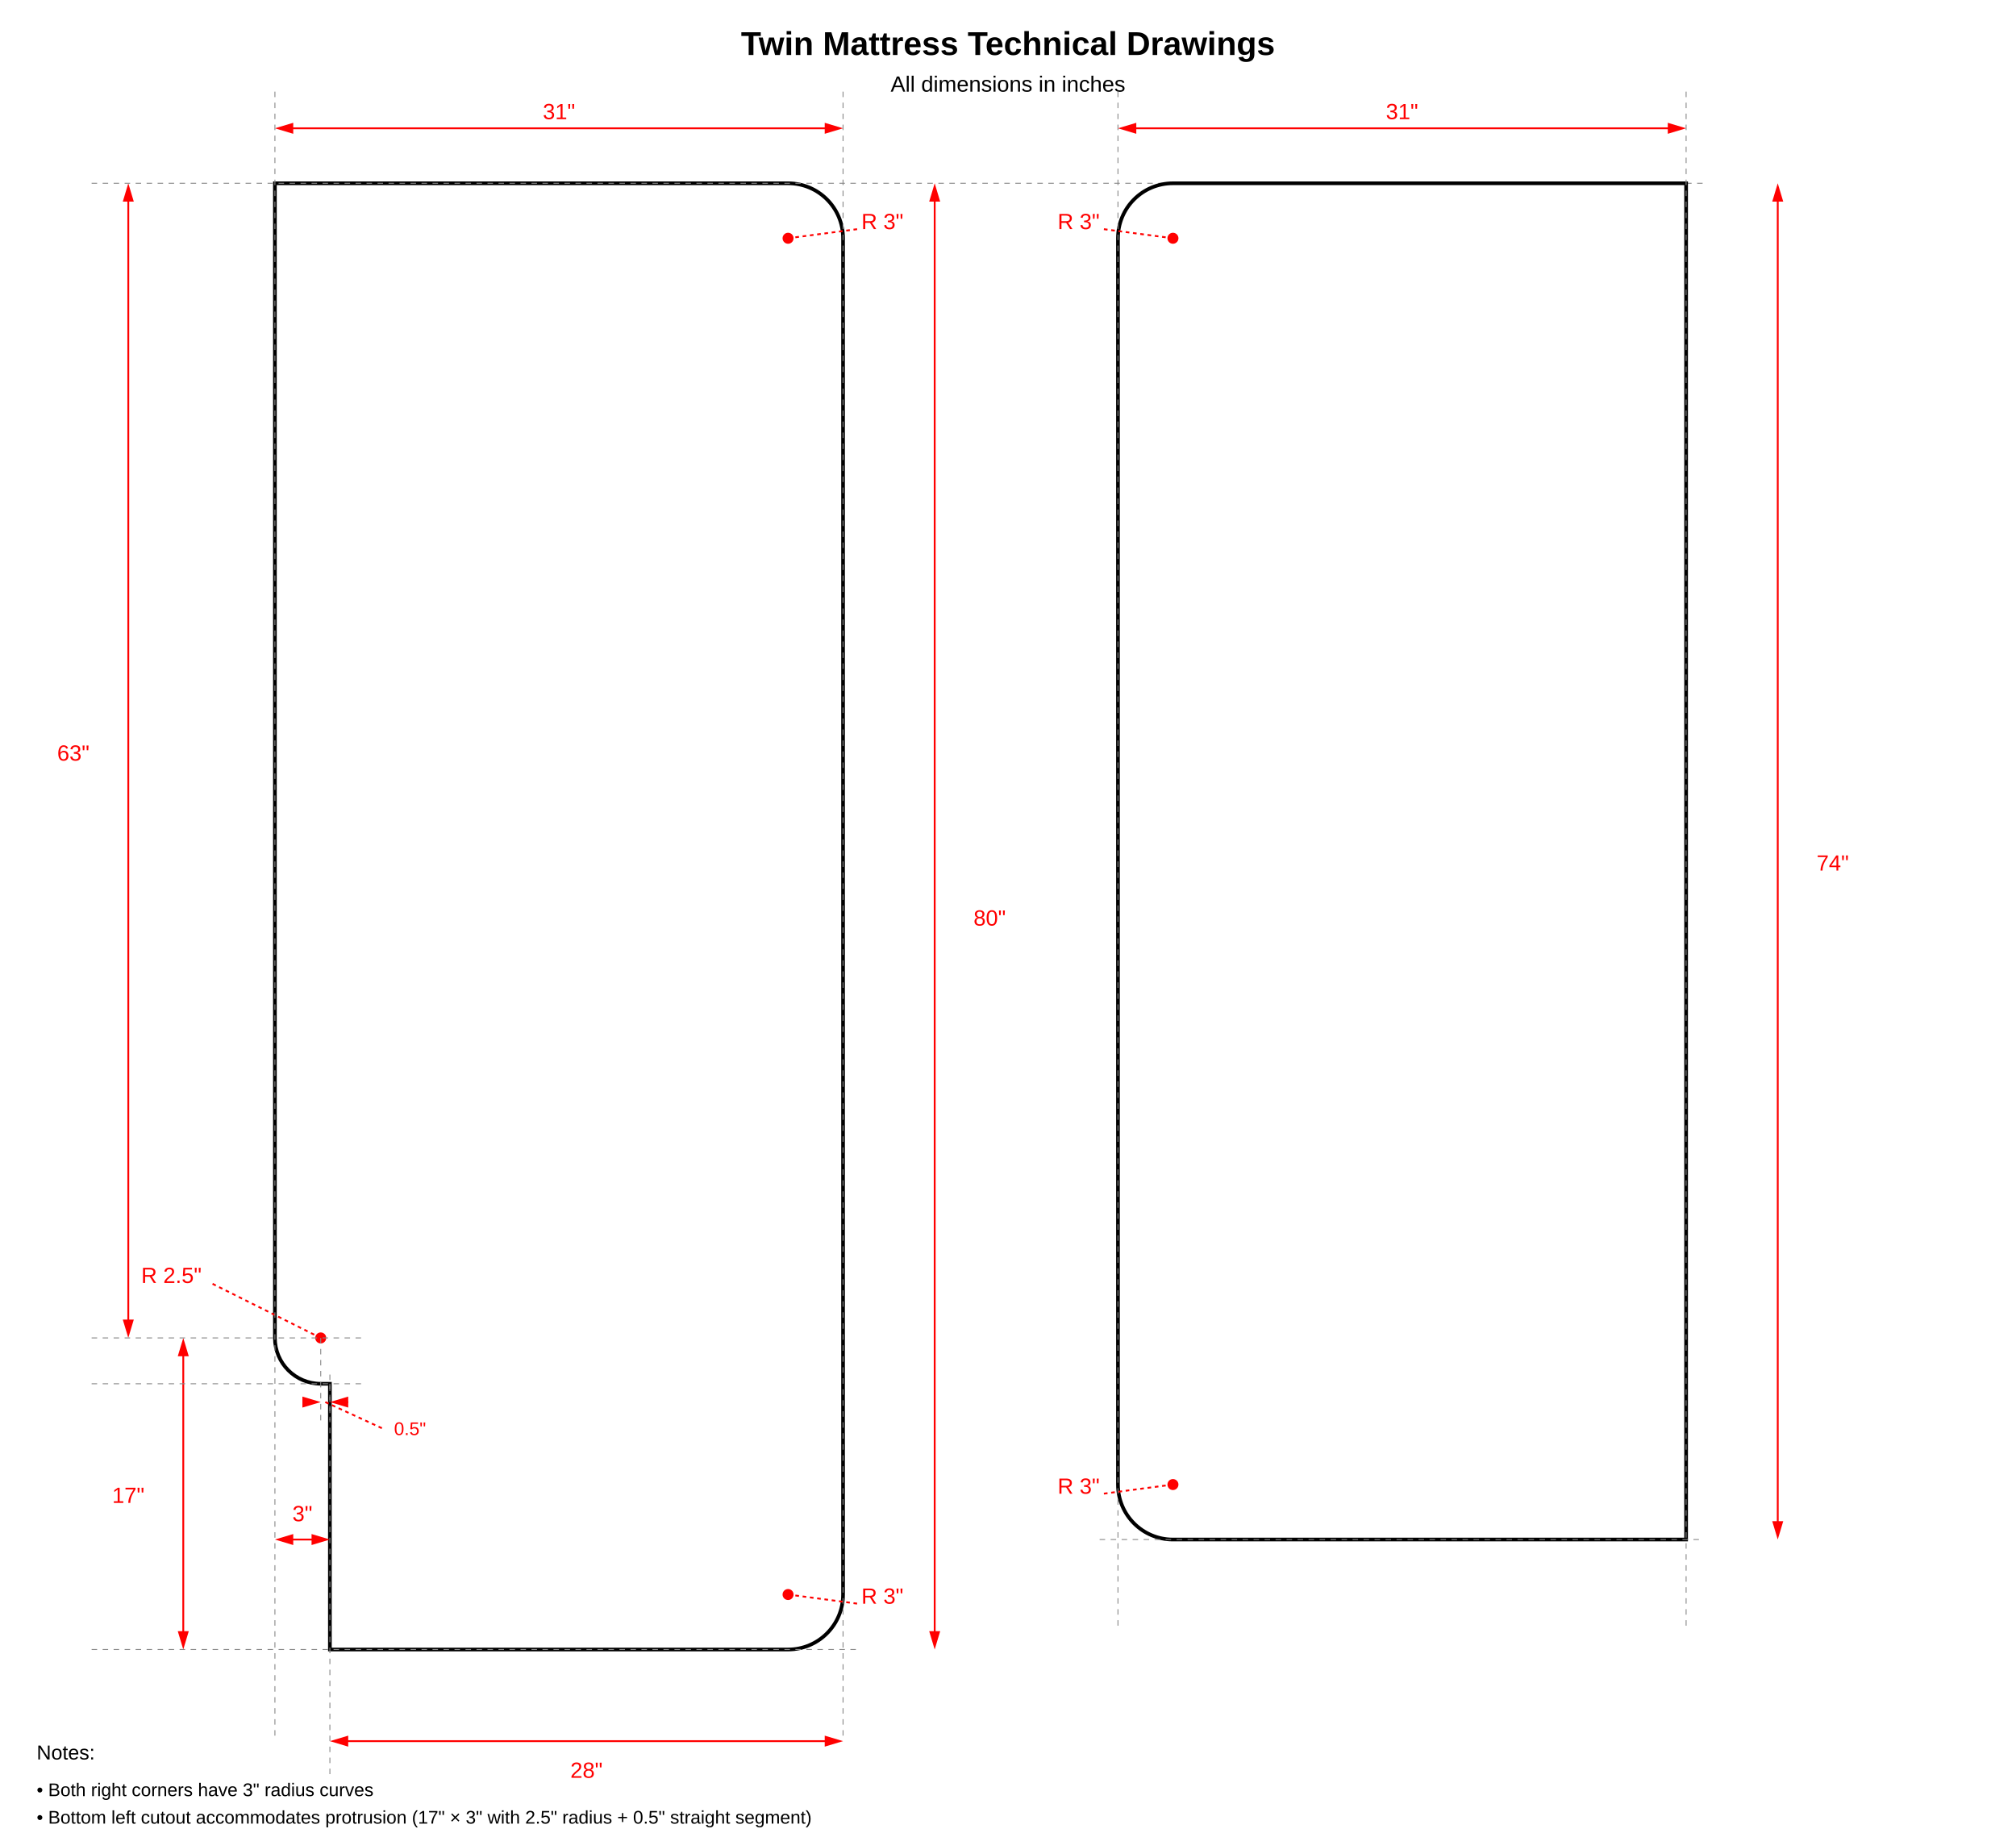
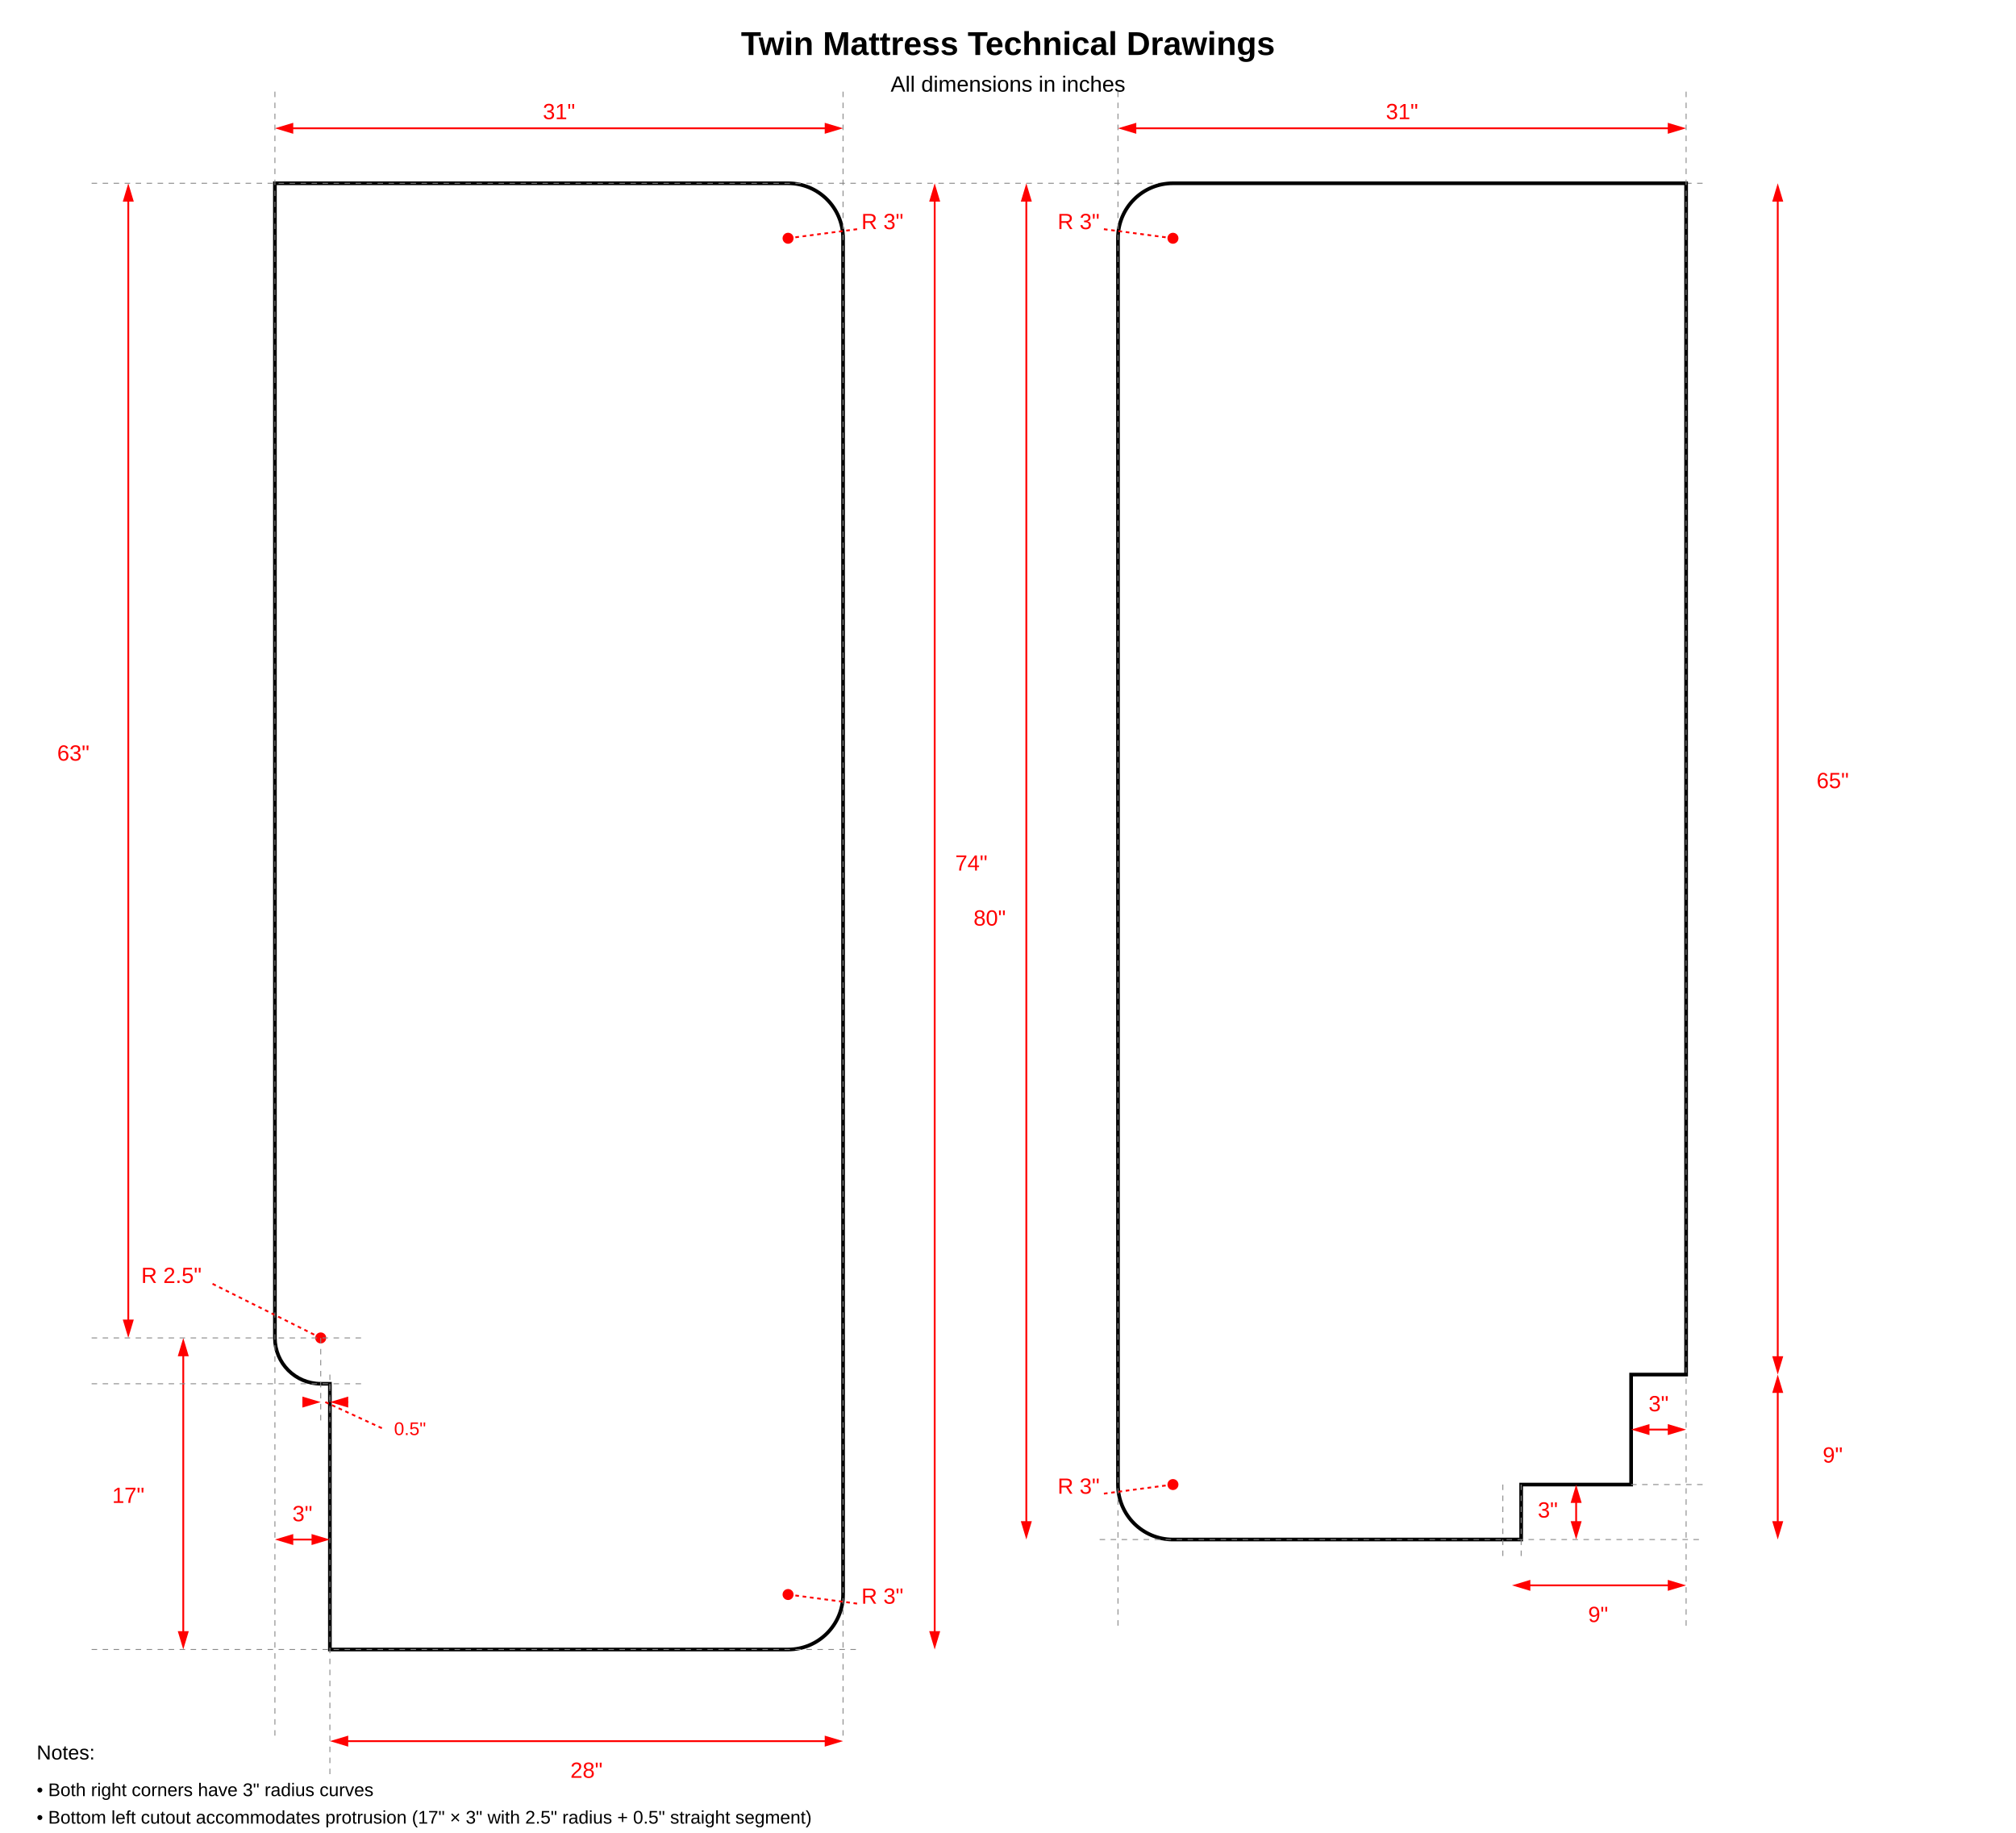
<svg xmlns="http://www.w3.org/2000/svg" version="1.1" width="1100" height="1000" viewBox="0 0 1100 1000">
  <defs>
    <style>
      .outline { fill: none; stroke: #000; stroke-width: 2; }
      .dimension-line { stroke: #ff0000; stroke-width: 1; fill: none; }
      .dimension-text { font-family: Arial, sans-serif; font-size: 12px; fill: #ff0000; }
      .dimension-arrow { stroke: #ff0000; stroke-width: 1; fill: #ff0000; }
      .construction-line { stroke: #888; stroke-width: 0.5; stroke-dasharray: 3,3; fill: none; }
    </style>
    <marker id="arrowhead" markerWidth="10" markerHeight="10" refX="5" refY="3" orient="auto">
      <polygon points="0 0, 10 3, 0 6" fill="#ff0000" />
    </marker>
    <marker id="arrowhead-reverse" markerWidth="10" markerHeight="10" refX="5" refY="3" orient="auto">
      <polygon points="10 0, 0 3, 10 6" fill="#ff0000" />
    </marker>
  </defs>
  <text x="550" y="30" text-anchor="middle" style="font-family: Arial, sans-serif; font-size: 18px; font-weight: bold;">Twin Mattress Technical Drawings</text>
  <text x="550" y="50" text-anchor="middle" style="font-family: Arial, sans-serif; font-size: 12px;">All dimensions in inches</text>
  <g transform="translate(150, 100)">
    <path class="outline" d="       M 0,0       L 280,0       A 30,30 0 0,1 310,30       L 310,770       A 30,30 0 0,1 280,800       L 30,800       L 30,655       L 25,655       A 25,25 0 0,1 0,630       L 0,0       Z     " />
    <g>
      <line class="dimension-line" x1="5" y1="-30" x2="305" y2="-30" marker-start="url(#arrowhead-reverse)" marker-end="url(#arrowhead)" />
      <text class="dimension-text" x="155" y="-35" text-anchor="middle">31"</text>
    </g>
    <g>
      <line class="dimension-line" x1="360" y1="5" x2="360" y2="795" marker-start="url(#arrowhead-reverse)" marker-end="url(#arrowhead)" />
      <text class="dimension-text" x="390" y="405" text-anchor="middle">80"</text>
    </g>
    <g>
      <line class="dimension-line" x1="35" y1="850" x2="305" y2="850" marker-start="url(#arrowhead-reverse)" marker-end="url(#arrowhead)" />
      <text class="dimension-text" x="170" y="870" text-anchor="middle">28"</text>
    </g>
    <g>
      <circle cx="280" cy="30" r="3" fill="#ff0000" />
      <line class="dimension-line" x1="280" y1="30" x2="318" y2="25" stroke-dasharray="2,2" />
      <text class="dimension-text" x="320" y="25" text-anchor="start">R 3"</text>
    </g>
    <g>
      <circle cx="280" cy="770" r="3" fill="#ff0000" />
      <line class="dimension-line" x1="280" y1="770" x2="318" y2="775" stroke-dasharray="2,2" />
      <text class="dimension-text" x="320" y="775" text-anchor="start">R 3"</text>
    </g>
    <g>
      <circle cx="25" cy="630" r="3" fill="#ff0000" />
      <line class="dimension-line" x1="25" y1="630" x2="-35" y2="600" stroke-dasharray="2,2" />
      <text class="dimension-text" x="-40" y="600" text-anchor="end">R 2.5"</text>
    </g>
    <g>
      <line class="dimension-line" x1="5" y1="740" x2="25" y2="740" marker-start="url(#arrowhead-reverse)" marker-end="url(#arrowhead)" />
      <text class="dimension-text" x="15" y="730" text-anchor="middle">3"</text>
    </g>
    <g>
      <line class="construction-line" x1="25" y1="630" x2="25" y2="675" />
      <line class="construction-line" x1="30" y1="650" x2="30" y2="675" />
      <line class="dimension-line" x1="15" y1="665" x2="20" y2="665" marker-end="url(#arrowhead)" />
      <line class="dimension-line" x1="40" y1="665" x2="35" y2="665" marker-end="url(#arrowhead)" />
      <line class="dimension-line" x1="27.5" y1="665" x2="60" y2="680" stroke-dasharray="2,2" />
      <text class="dimension-text" x="65" y="683" text-anchor="start" style="font-size: 10px;">0.5"</text>
    </g>
    <g>
      <line class="dimension-line" x1="-50" y1="635" x2="-50" y2="795" marker-start="url(#arrowhead-reverse)" marker-end="url(#arrowhead)" />
      <text class="dimension-text" x="-80" y="720" text-anchor="middle">17"</text>
    </g>
    <g>
      <line class="dimension-line" x1="-80" y1="5" x2="-80" y2="625" marker-start="url(#arrowhead-reverse)" marker-end="url(#arrowhead)" />
      <text class="dimension-text" x="-110" y="315" text-anchor="middle">63"</text>
    </g>
    <line class="construction-line" x1="-100" y1="0" x2="780" y2="0" />
    <line class="construction-line" x1="-100" y1="630" x2="50" y2="630" />
    <line class="construction-line" x1="-100" y1="655" x2="50" y2="655" />
    <line class="construction-line" x1="-100" y1="800" x2="320" y2="800" />
    <line class="construction-line" x1="0" y1="-50" x2="0" y2="850" />
    <line class="construction-line" x1="310" y1="-50" x2="310" y2="850" />
    <line class="construction-line" x1="30" y1="655" x2="30" y2="870" />
-     <path class="outline" d="       M 460,30       A 30,30 0 0,1 490,0       L 770,0       L 770,740       L 490,740       A 30,30 0 0,1 460,710       L 460,30       Z     " />
+     <path class="outline" d="       M 460,30       A 30,30 0 0,1 490,0       L 770,0       L 770,650       L 740,650       L 740,710       L 680,710       L 680,740       L 490,740       A 30,30 0 0,1 460,710       L 460,30       Z     " />
    <g>
      <circle cx="490" cy="30" r="3" fill="#ff0000" />
      <line class="dimension-line" x1="490" y1="30" x2="452" y2="25" stroke-dasharray="2,2" />
      <text class="dimension-text" x="450" y="25" text-anchor="end">R 3"</text>
    </g>
    <g>
      <circle cx="490" cy="710" r="3" fill="#ff0000" />
      <line class="dimension-line" x1="490" y1="710" x2="452" y2="715" stroke-dasharray="2,2" />
      <text class="dimension-text" x="450" y="715" text-anchor="end">R 3"</text>
    </g>
    <g>
      <line class="dimension-line" x1="465" y1="-30" x2="765" y2="-30" marker-start="url(#arrowhead-reverse)" marker-end="url(#arrowhead)" />
      <text class="dimension-text" x="615" y="-35" text-anchor="middle">31"</text>
    </g>
    <g>
-       <line class="dimension-line" x1="820" y1="5" x2="820" y2="735" marker-start="url(#arrowhead-reverse)" marker-end="url(#arrowhead)" />
-       <text class="dimension-text" x="850" y="375" text-anchor="middle">74"</text>
+       <line class="dimension-line" x1="410" y1="5" x2="410" y2="735" marker-start="url(#arrowhead-reverse)" marker-end="url(#arrowhead)" />
+       <text class="dimension-text" x="380" y="375" text-anchor="middle">74"</text>
+     </g>
+     <g>
+       <line class="dimension-line" x1="820" y1="5" x2="820" y2="645" marker-start="url(#arrowhead-reverse)" marker-end="url(#arrowhead)" />
+       <text class="dimension-text" x="850" y="330" text-anchor="middle">65"</text>
+     </g>
+     <g>
+       <line class="dimension-line" x1="820" y1="655" x2="820" y2="735" marker-start="url(#arrowhead-reverse)" marker-end="url(#arrowhead)" />
+       <text class="dimension-text" x="850" y="698" text-anchor="middle">9"</text>
+     </g>
+     <g>
+       <line class="dimension-line" x1="745" y1="680" x2="765" y2="680" marker-start="url(#arrowhead-reverse)" marker-end="url(#arrowhead)" />
+       <text class="dimension-text" x="755" y="670" text-anchor="middle">3"</text>
+     </g>
+     <g>
+       <line class="dimension-line" x1="710" y1="715" x2="710" y2="735" marker-start="url(#arrowhead-reverse)" marker-end="url(#arrowhead)" />
+       <text class="dimension-text" x="700" y="728" text-anchor="end">3"</text>
+     </g>
+     <g>
+       <line class="dimension-line" x1="680" y1="765" x2="765" y2="765" marker-start="url(#arrowhead-reverse)" marker-end="url(#arrowhead)" />
+       <text class="dimension-text" x="722" y="785" text-anchor="middle">9"</text>
    </g>
    <line class="construction-line" x1="460" y1="-50" x2="460" y2="790" />
    <line class="construction-line" x1="770" y1="-50" x2="770" y2="790" />
    <line class="construction-line" x1="450" y1="740" x2="780" y2="740" />
+     <line class="construction-line" x1="740" y1="710" x2="780" y2="710" />
+     <line class="construction-line" x1="670" y1="710" x2="670" y2="750" />
+     <line class="construction-line" x1="680" y1="710" x2="680" y2="750" />
  </g>
  <text x="20" y="960" style="font-family: Arial, sans-serif; font-size: 11px;">Notes:</text>
  <text x="20" y="980" style="font-family: Arial, sans-serif; font-size: 10px;">• Both right corners have 3" radius curves</text>
  <text x="20" y="995" style="font-family: Arial, sans-serif; font-size: 10px;">• Bottom left cutout accommodates protrusion (17" × 3" with 2.5" radius + 0.5" straight segment)</text>
</svg>
